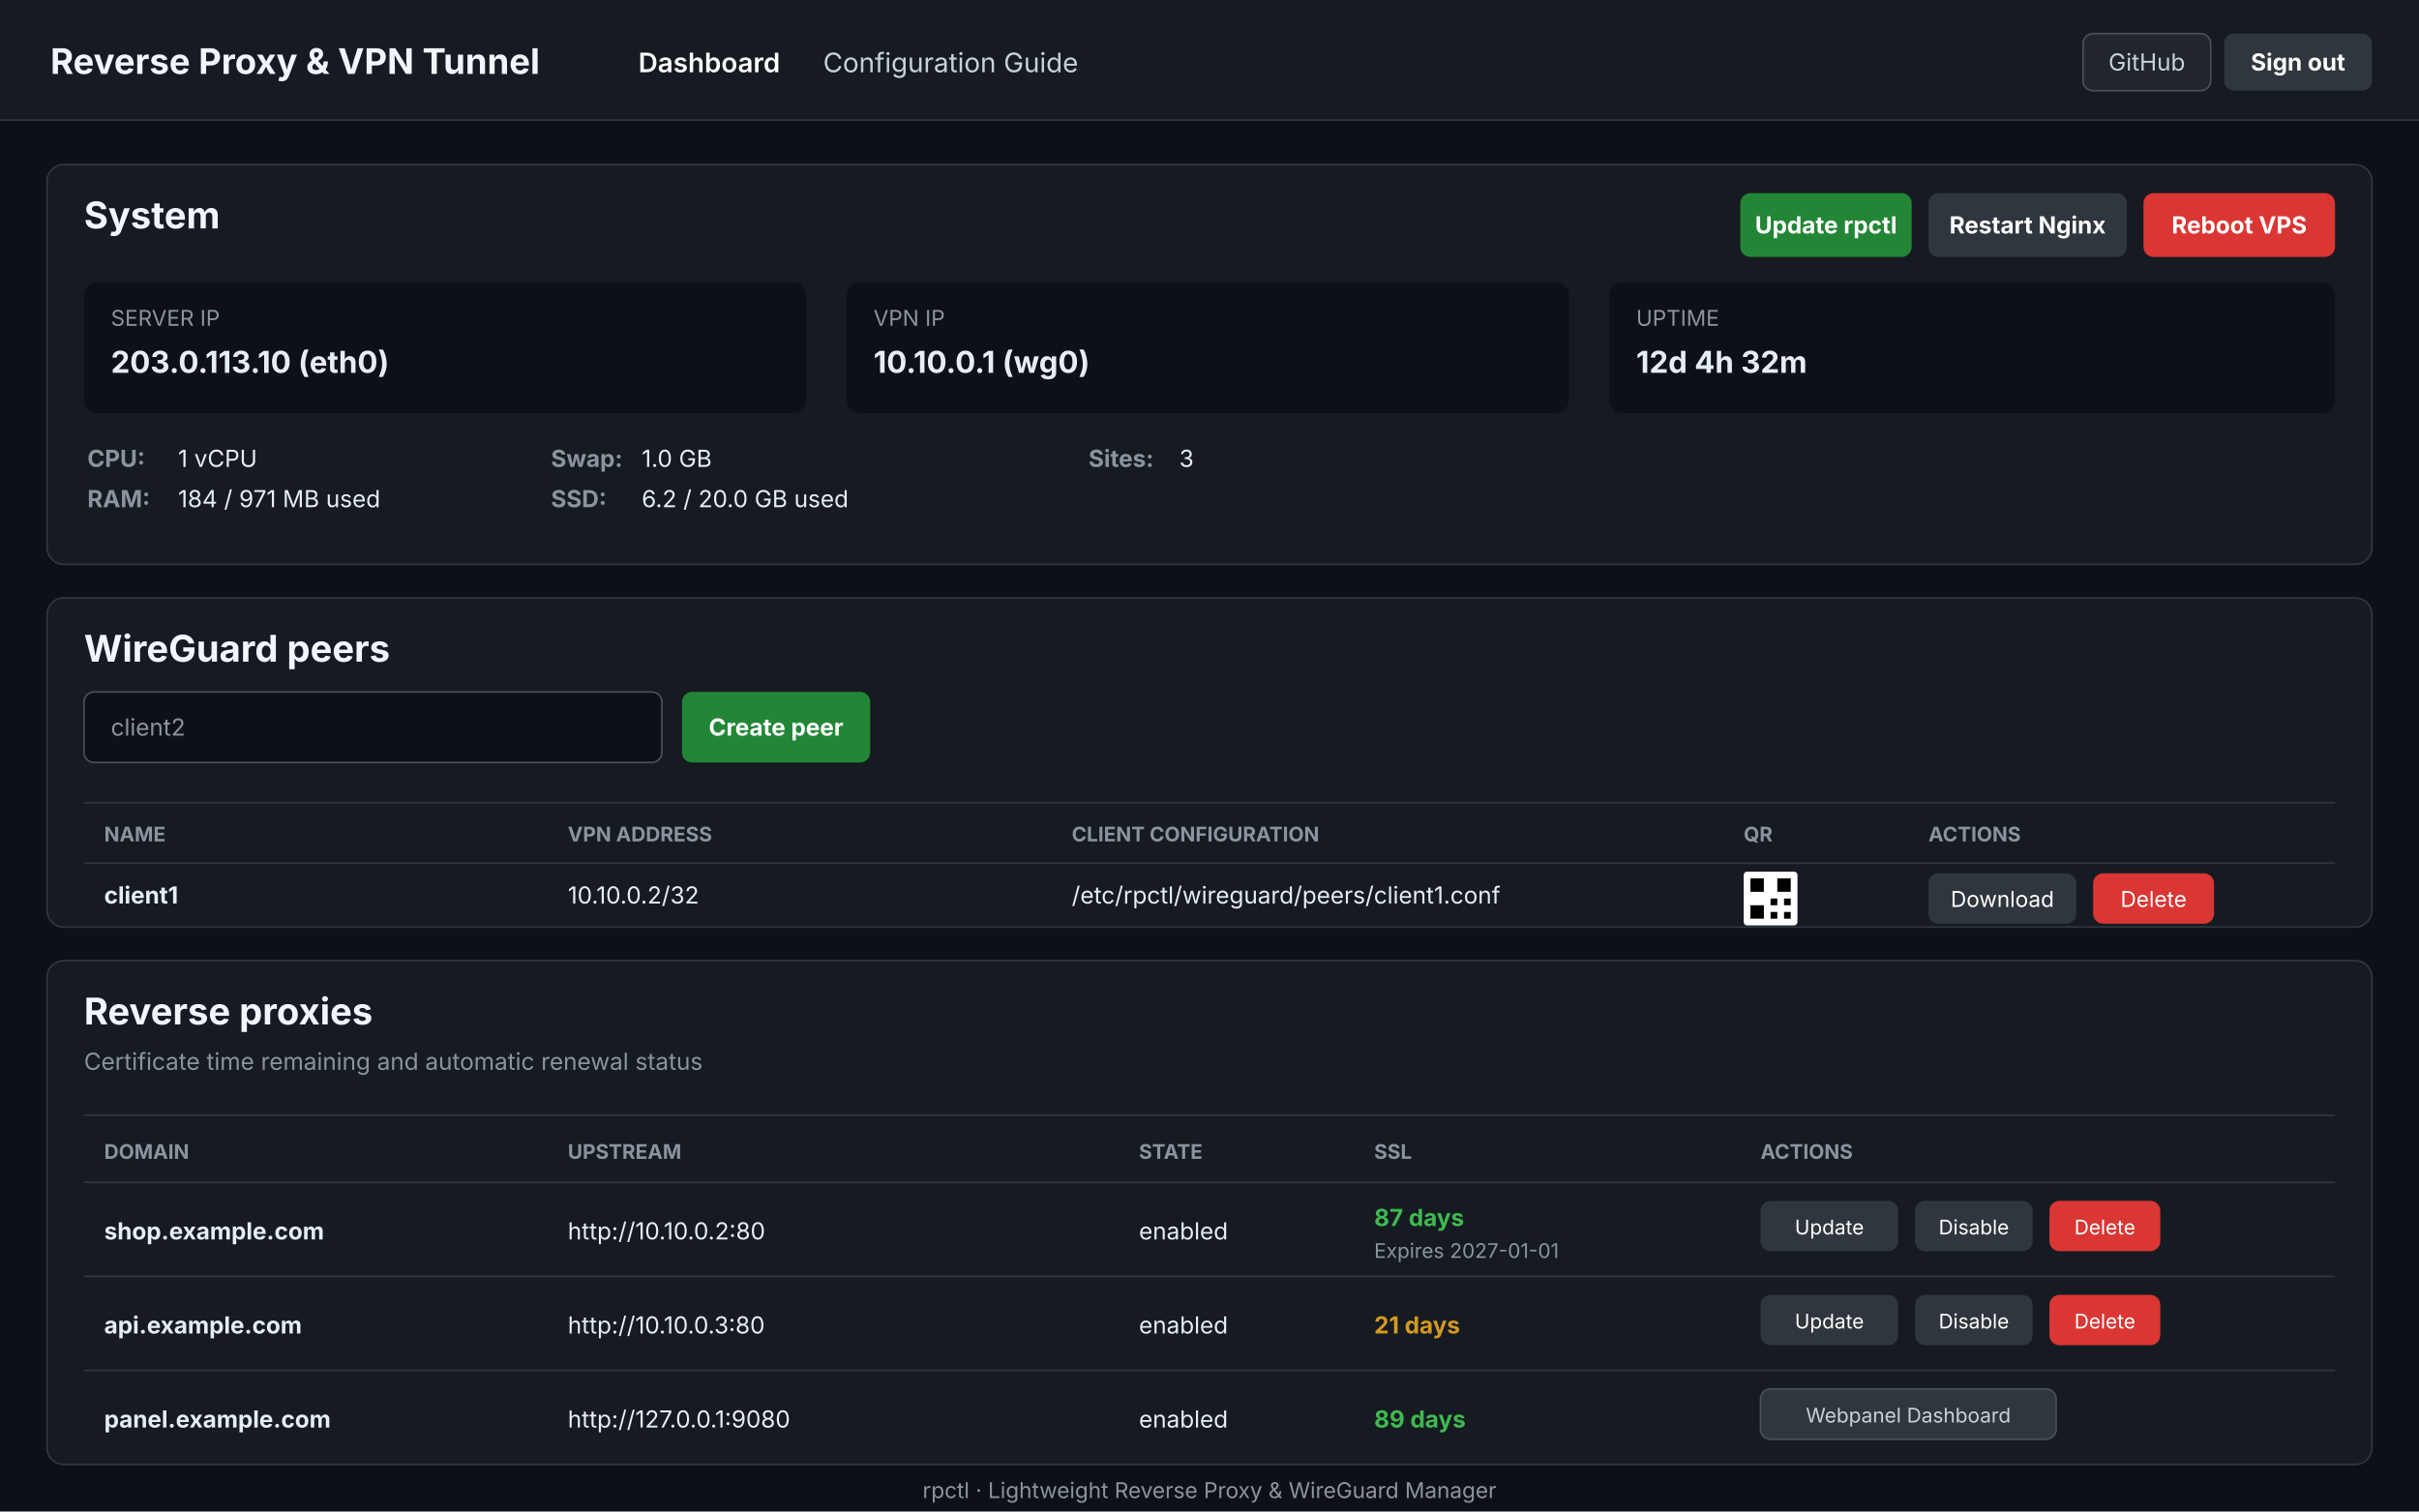
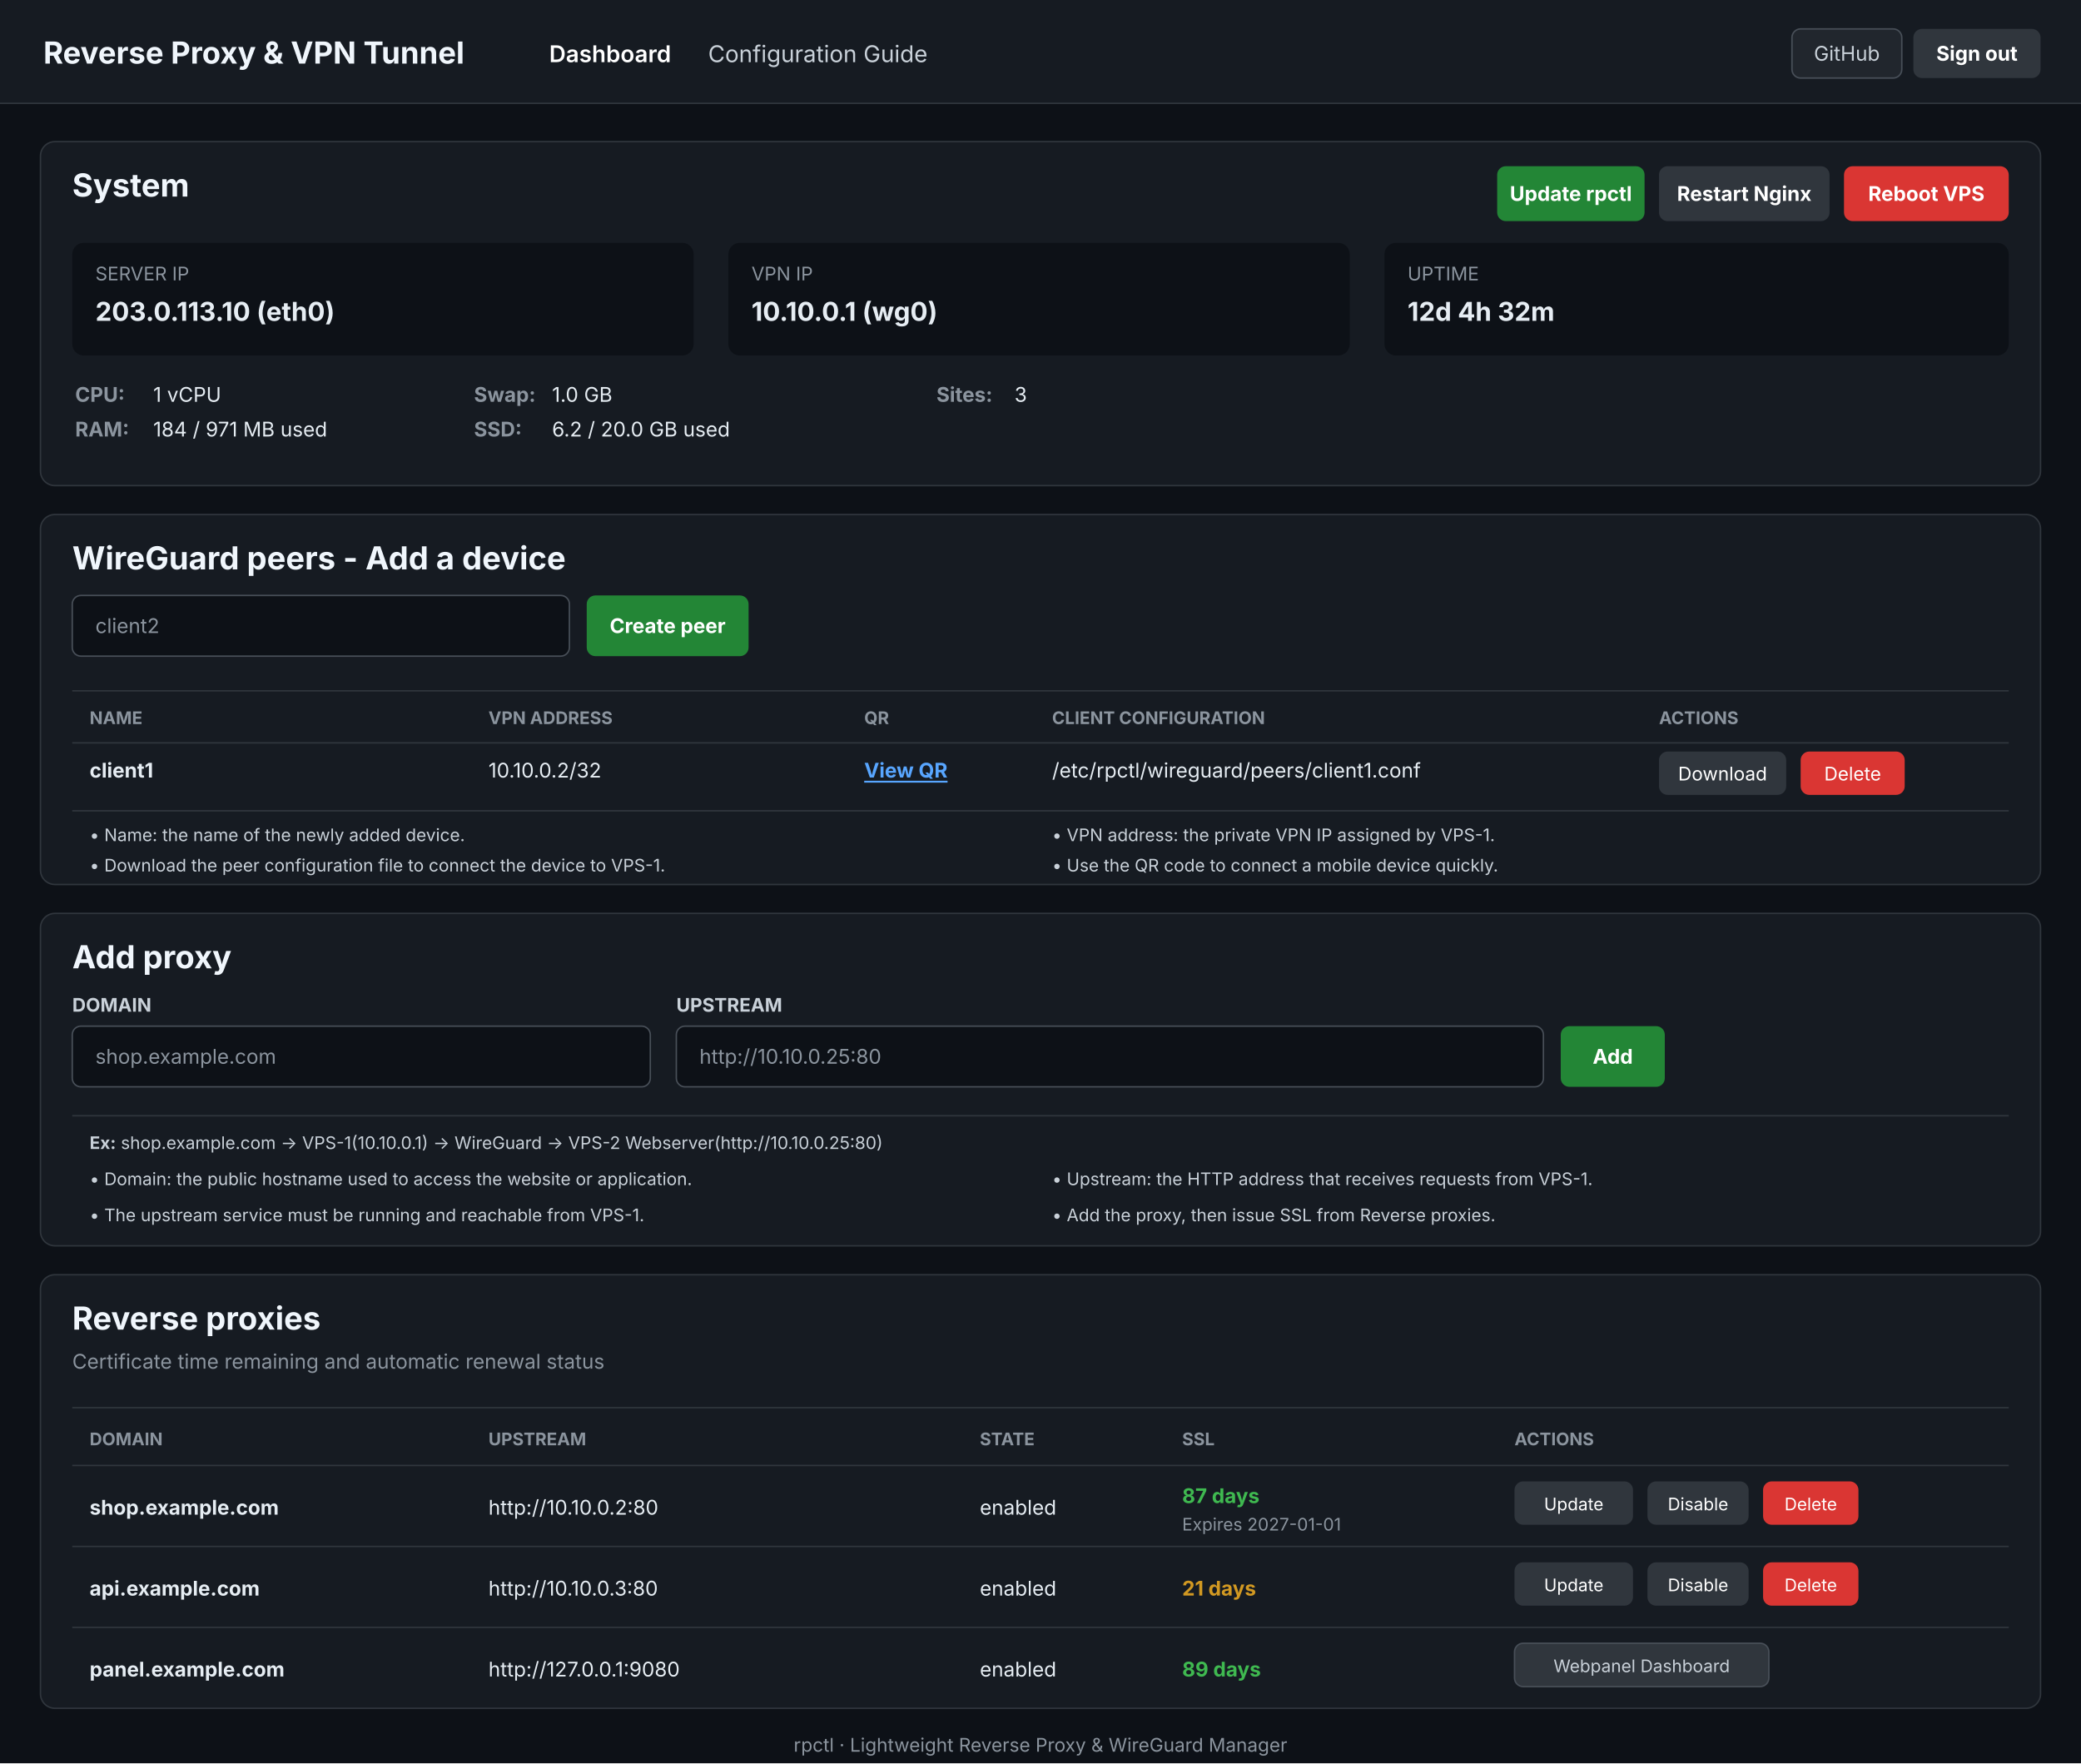
- <svg xmlns="http://www.w3.org/2000/svg" width="1440" height="900" viewBox="0 0 1440 900" role="img" aria-labelledby="title desc">
-   <rect width="1440" height="900" fill="#0d1117" />
+ <svg xmlns="http://www.w3.org/2000/svg" width="1440" height="1220" viewBox="0 0 1440 1220" role="img" aria-labelledby="title desc">
+   <rect width="1440" height="1220" fill="#0d1117" />
  <rect width="1440" height="72" fill="#161b22" />
  <path d="M0 71.5h1440" stroke="#30363d" />
  <g font-family="system-ui,-apple-system,BlinkMacSystemFont,'Segoe UI',sans-serif">
    <text x="30" y="44" fill="#f0f6fc" font-size="21" font-weight="700">Reverse Proxy &amp; VPN Tunnel</text>
    <text x="380" y="43" fill="#fff" font-size="16" font-weight="600">Dashboard</text>
    <text x="490" y="43" fill="#c9d1d9" font-size="16">Configuration Guide</text>
    <rect x="1240" y="20" width="76" height="34" rx="6" fill="#21262d" stroke="#484f58" />
    <text x="1278" y="42" fill="#c9d1d9" font-size="14" text-anchor="middle">GitHub</text>
    <rect x="1324" y="20" width="88" height="34" rx="6" fill="#30363d" />
    <text x="1368" y="42" fill="#fff" font-size="14" font-weight="650" text-anchor="middle">Sign out</text>
    <g transform="translate(28 98)">
      <rect width="1384" height="238" rx="10" fill="#161b22" stroke="#30363d" />
      <text x="22" y="38" fill="#f0f6fc" font-size="22" font-weight="700">System</text>
      <rect x="1008" y="17" width="102" height="38" rx="6" fill="#238636" />
      <text x="1059" y="41" fill="#fff" font-size="14" font-weight="650" text-anchor="middle">Update rpctl</text>
      <rect x="1120" y="17" width="118" height="38" rx="6" fill="#30363d" />
      <text x="1179" y="41" fill="#fff" font-size="14" font-weight="650" text-anchor="middle">Restart Nginx</text>
      <rect x="1248" y="17" width="114" height="38" rx="6" fill="#da3633" />
      <text x="1305" y="41" fill="#fff" font-size="14" font-weight="650" text-anchor="middle">Reboot VPS</text>
      <g transform="translate(22 70)">
        <rect width="430" height="78" rx="8" fill="#0d1117" />
        <text x="16" y="26" fill="#8b949e" font-size="13">SERVER IP</text>
        <text x="16" y="54" fill="#e6edf3" font-size="18" font-weight="700">203.0.113.10 (eth0)</text>
        <rect x="454" width="430" height="78" rx="8" fill="#0d1117" />
        <text x="470" y="26" fill="#8b949e" font-size="13">VPN IP</text>
        <text x="470" y="54" fill="#e6edf3" font-size="18" font-weight="700">10.10.0.1 (wg0)</text>
        <rect x="908" width="432" height="78" rx="8" fill="#0d1117" />
        <text x="924" y="26" fill="#8b949e" font-size="13">UPTIME</text>
        <text x="924" y="54" fill="#e6edf3" font-size="18" font-weight="700">12d 4h 32m</text>
      </g>
      <text x="24" y="180" fill="#8b949e" font-size="14" font-weight="700">CPU:</text>
      <text x="78" y="180" fill="#e6edf3" font-size="14">1 vCPU</text>
      <text x="24" y="204" fill="#8b949e" font-size="14" font-weight="700">RAM:</text>
      <text x="78" y="204" fill="#e6edf3" font-size="14">184 / 971 MB used</text>
      <text x="300" y="180" fill="#8b949e" font-size="14" font-weight="700">Swap:</text>
      <text x="354" y="180" fill="#e6edf3" font-size="14">1.0 GB</text>
      <text x="300" y="204" fill="#8b949e" font-size="14" font-weight="700">SSD:</text>
      <text x="354" y="204" fill="#e6edf3" font-size="14">6.2 / 20.0 GB used</text>
      <text x="620" y="180" fill="#8b949e" font-size="14" font-weight="700">Sites:</text>
      <text x="674" y="180" fill="#e6edf3" font-size="14">3</text>
    </g>
    <g transform="translate(28 356)">
-       <rect width="1384" height="196" rx="10" fill="#161b22" stroke="#30363d" />
-       <text x="22" y="38" fill="#f0f6fc" font-size="22" font-weight="700">WireGuard peers</text>
+       <rect width="1384" height="256" rx="10" fill="#161b22" stroke="#30363d" />
+       <text x="22" y="38" fill="#f0f6fc" font-size="22" font-weight="700">WireGuard peers - Add a device</text>
      <rect x="22" y="56" width="344" height="42" rx="6" fill="#0d1117" stroke="#484f58" />
      <text x="38" y="82" fill="#8b949e" font-size="14">client2</text>
      <rect x="378" y="56" width="112" height="42" rx="6" fill="#238636" />
      <text x="434" y="82" fill="#fff" font-size="14" font-weight="700" text-anchor="middle">Create peer</text>
      <path d="M22 122h1340M22 158h1340" stroke="#30363d" />
      <text x="34" y="145" fill="#8b949e" font-size="12" font-weight="700">NAME</text>
      <text x="310" y="145" fill="#8b949e" font-size="12" font-weight="700">VPN ADDRESS</text>
-       <text x="610" y="145" fill="#8b949e" font-size="12" font-weight="700">CLIENT CONFIGURATION</text>
-       <text x="1010" y="145" fill="#8b949e" font-size="12" font-weight="700">QR</text>
+       <text x="570" y="145" fill="#8b949e" font-size="12" font-weight="700">QR</text>
+       <text x="700" y="145" fill="#8b949e" font-size="12" font-weight="700">CLIENT CONFIGURATION</text>
      <text x="1120" y="145" fill="#8b949e" font-size="12" font-weight="700">ACTIONS</text>
      <text x="34" y="182" fill="#e6edf3" font-size="14" font-weight="650">client1</text>
      <text x="310" y="182" fill="#e6edf3" font-size="14">10.10.0.2/32</text>
-       <text x="610" y="182" fill="#e6edf3" font-size="14">/etc/rpctl/wireguard/peers/client1.conf</text>
-       <g transform="translate(1010 163)">
-         <rect width="32" height="32" rx="2" fill="#fff" />
-         <path d="M4 4h8v8H4zm16 0h8v8h-8zM4 20h8v8H4zm12-4h4v4h-4zm8 0h4v4h-4zm-8 8h4v4h-4zm8 0h4v4h-4z" fill="#000" />
-       </g>
+       <text x="570" y="182" fill="#58a6ff" font-size="14" font-weight="650" text-decoration="underline">View QR</text>
+       <text x="700" y="182" fill="#e6edf3" font-size="14">/etc/rpctl/wireguard/peers/client1.conf</text>
      <rect x="1120" y="164" width="88" height="30" rx="6" fill="#30363d" />
      <text x="1164" y="184" fill="#fff" font-size="13" text-anchor="middle">Download</text>
      <rect x="1218" y="164" width="72" height="30" rx="6" fill="#da3633" />
      <text x="1254" y="184" fill="#fff" font-size="13" text-anchor="middle">Delete</text>
+       <path d="M22 205h1340" stroke="#30363d" />
+       <g fill="#c9d1d9" font-size="12">
+         <text x="34" y="226">• Name: the name of the newly added device.</text>
+         <text x="700" y="226">• VPN address: the private VPN IP assigned by VPS-1.</text>
+         <text x="34" y="247">• Download the peer configuration file to connect the device to VPS-1.</text>
+         <text x="700" y="247">• Use the QR code to connect a mobile device quickly.</text>
+       </g>
    </g>
-     <g transform="translate(28 572)">
+     <g transform="translate(28 632)">
+       <rect width="1384" height="230" rx="10" fill="#161b22" stroke="#30363d" />
+       <text x="22" y="38" fill="#f0f6fc" font-size="22" font-weight="700">Add proxy</text>
+       <text x="22" y="68" fill="#c9d1d9" font-size="13" font-weight="650">DOMAIN</text>
+       <rect x="22" y="78" width="400" height="42" rx="6" fill="#0d1117" stroke="#484f58" />
+       <text x="38" y="104" fill="#8b949e" font-size="14">shop.example.com</text>
+       <text x="440" y="68" fill="#c9d1d9" font-size="13" font-weight="650">UPSTREAM</text>
+       <rect x="440" y="78" width="600" height="42" rx="6" fill="#0d1117" stroke="#484f58" />
+       <text x="456" y="104" fill="#8b949e" font-size="14">http://10.10.0.25:80</text>
+       <rect x="1052" y="78" width="72" height="42" rx="6" fill="#238636" />
+       <text x="1088" y="104" fill="#fff" font-size="14" font-weight="700" text-anchor="middle">Add</text>
+       <path d="M22 140h1340" stroke="#30363d" />
+       <text x="34" y="163" fill="#c9d1d9" font-size="12">
+         <tspan font-weight="700">Ex:</tspan> shop.example.com → VPS-1(10.10.0.1) → WireGuard → VPS-2 Webserver(http://10.10.0.25:80)</text>
+       <g fill="#c9d1d9" font-size="12">
+         <text x="34" y="188">• Domain: the public hostname used to access the website or application.</text>
+         <text x="700" y="188">• Upstream: the HTTP address that receives requests from VPS-1.</text>
+         <text x="34" y="213">• The upstream service must be running and reachable from VPS-1.</text>
+         <text x="700" y="213">• Add the proxy, then issue SSL from Reverse proxies.</text>
+       </g>
+     </g>
+     <g transform="translate(28 882)">
      <rect width="1384" height="300" rx="10" fill="#161b22" stroke="#30363d" />
      <text x="22" y="38" fill="#f0f6fc" font-size="22" font-weight="700">Reverse proxies</text>
      <text x="22" y="65" fill="#8b949e" font-size="14">Certificate time remaining and automatic renewal status</text>
      <path d="M22 92h1340M22 132h1340M22 188h1340M22 244h1340" stroke="#30363d" />
      <text x="34" y="118" fill="#8b949e" font-size="12" font-weight="700">DOMAIN</text>
      <text x="310" y="118" fill="#8b949e" font-size="12" font-weight="700">UPSTREAM</text>
      <text x="650" y="118" fill="#8b949e" font-size="12" font-weight="700">STATE</text>
      <text x="790" y="118" fill="#8b949e" font-size="12" font-weight="700">SSL</text>
      <text x="1020" y="118" fill="#8b949e" font-size="12" font-weight="700">ACTIONS</text>
      <g fill="#e6edf3" font-size="14">
        <text x="34" y="166" font-weight="650">shop.example.com</text>
        <text x="310" y="166">http://10.10.0.2:80</text>
        <text x="650" y="166">enabled</text>
        <text x="790" y="158" fill="#3fb950" font-weight="700">87 days</text>
        <text x="790" y="177" fill="#8b949e" font-size="12">Expires 2027-01-01</text>
        <text x="34" y="222" font-weight="650">api.example.com</text>
        <text x="310" y="222">http://10.10.0.3:80</text>
        <text x="650" y="222">enabled</text>
        <text x="790" y="222" fill="#d29922" font-weight="700">21 days</text>
        <text x="34" y="278" font-weight="650">panel.example.com</text>
        <text x="310" y="278">http://127.0.0.1:9080</text>
        <text x="650" y="278">enabled</text>
        <text x="790" y="278" fill="#3fb950" font-weight="700">89 days</text>
      </g>
      <g fill="#30363d">
        <rect x="1020" y="143" width="82" height="30" rx="6" />
        <rect x="1112" y="143" width="70" height="30" rx="6" />
        <rect x="1192" y="143" width="66" height="30" rx="6" fill="#da3633" />
        <rect x="1020" y="199" width="82" height="30" rx="6" />
        <rect x="1112" y="199" width="70" height="30" rx="6" />
        <rect x="1192" y="199" width="66" height="30" rx="6" fill="#da3633" />
        <rect x="1020" y="255" width="176" height="30" rx="6" stroke="#484f58" />
      </g>
      <g fill="#fff" font-size="12" text-anchor="middle">
        <text x="1061" y="163">Update</text>
        <text x="1147" y="163">Disable</text>
        <text x="1225" y="163">Delete</text>
        <text x="1061" y="219">Update</text>
        <text x="1147" y="219">Disable</text>
        <text x="1225" y="219">Delete</text>
        <text x="1108" y="275" fill="#c9d1d9">Webpanel Dashboard</text>
      </g>
    </g>
-     <text x="720" y="892" fill="#8b949e" font-size="13" text-anchor="middle">rpctl · Lightweight Reverse Proxy &amp; WireGuard Manager</text>
+     <text x="720" y="1212" fill="#8b949e" font-size="13" text-anchor="middle">rpctl · Lightweight Reverse Proxy &amp; WireGuard Manager</text>
  </g>
</svg>
